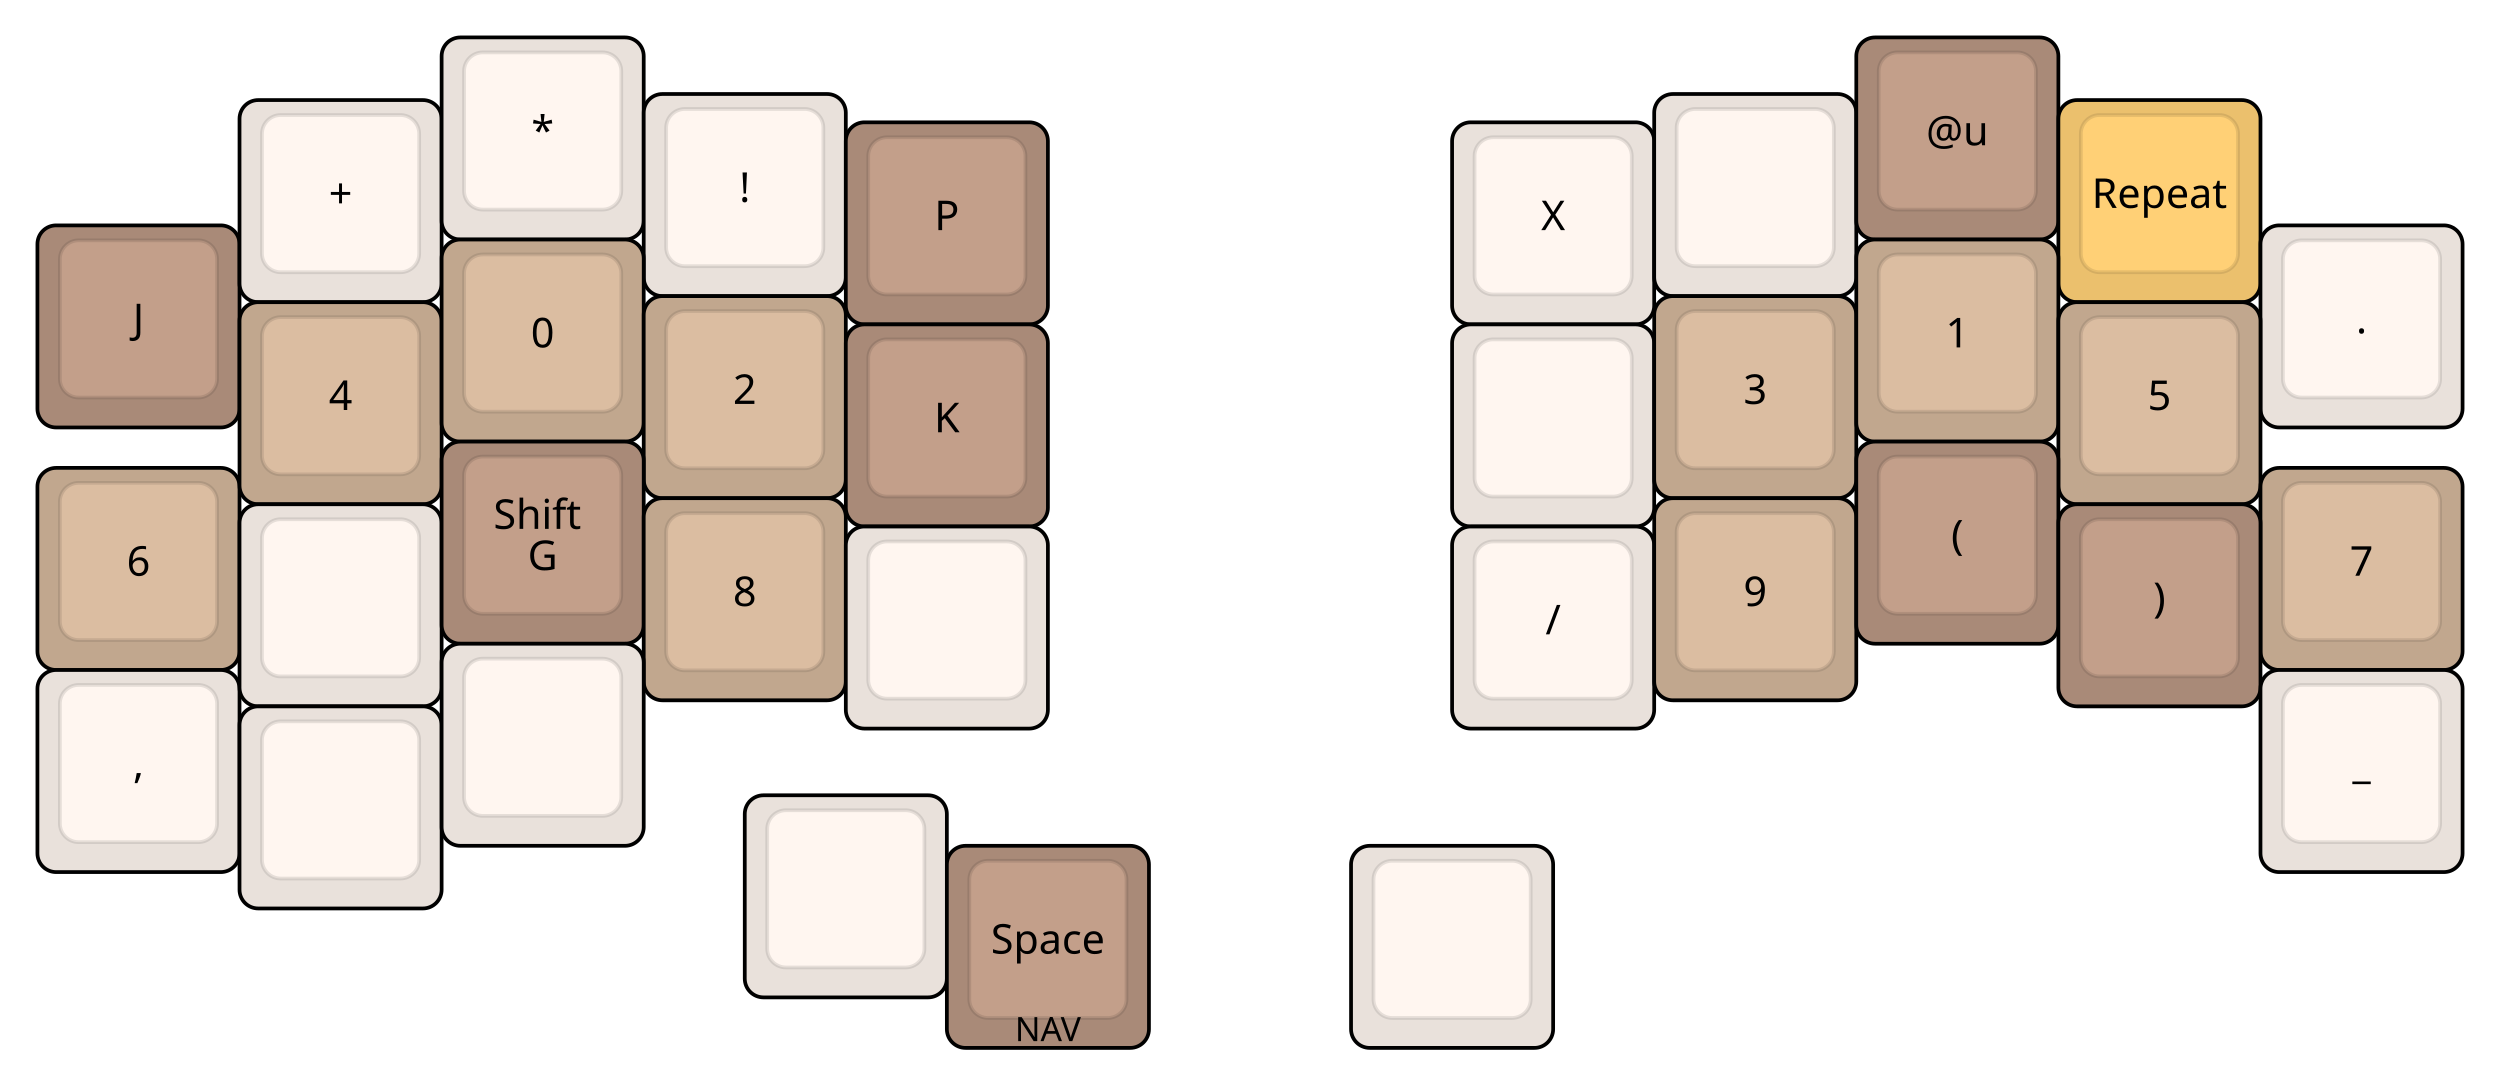
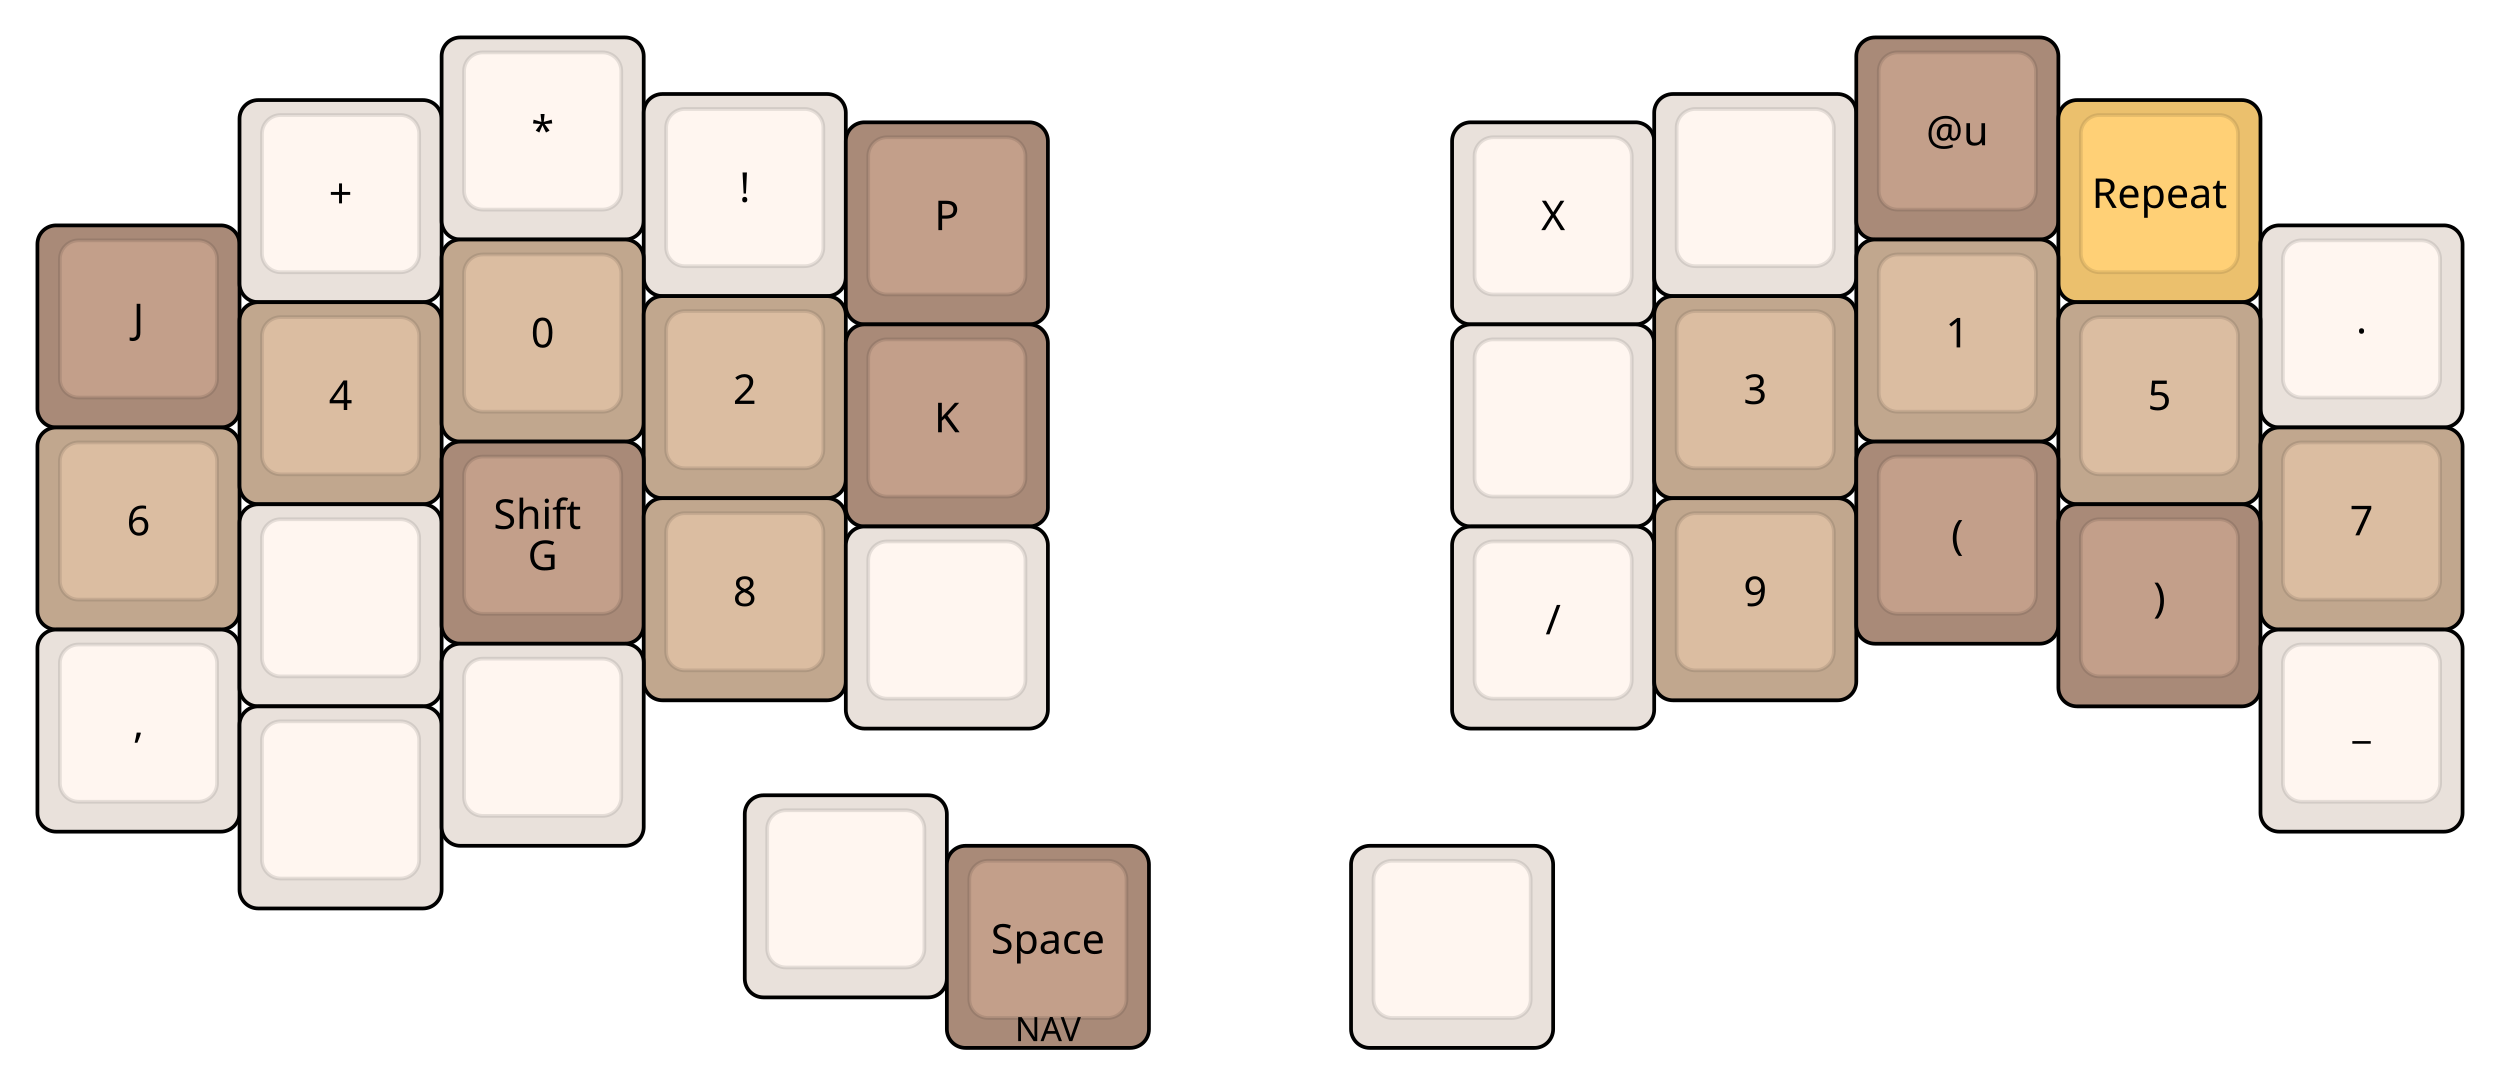
<svg xmlns="http://www.w3.org/2000/svg" width="668px" height="290x" viewBox="0 0 668 290">
  <style type="text/css">
    .keycap .border { stroke: black; stroke-width: 1; }
    .keycap .inner.border { stroke: rgba(0,0,0,.1); }
    .keycap { font-family: sans-serif; font-size: 11px}
    .keycap .sub { font-size: 9px}
  </style>
  <g class="keycap management">
    <rect x="10" y="60.22" width="54" height="54" rx="5" fill="#a98a78" class="outer border" />
    <rect x="16" y="64.22" width="42" height="42" rx="5" fill="#c39f8a" class="inner border" />
    <text x="37" y="85.22" text-anchor="middle" dominant-baseline="middle" class="main">
      <tspan x="37" dy="0">J</tspan>
    </text>
  </g>
  <g class="keycap blank">
    <rect x="64" y="26.74" width="54" height="54" rx="5" fill="#e9e1db" class="outer border" />
    <rect x="70" y="30.74" width="42" height="42" rx="5" fill="#fff6f0" class="inner border" />
    <text x="91" y="51.74" text-anchor="middle" dominant-baseline="middle" class="main">
      <tspan x="91" dy="0">+</tspan>
    </text>
  </g>
  <g class="keycap blank">
    <rect x="118" y="10" width="54" height="54" rx="5" fill="#e9e1db" class="outer border" />
    <rect x="124" y="14" width="42" height="42" rx="5" fill="#fff6f0" class="inner border" />
    <text x="145" y="35" text-anchor="middle" dominant-baseline="middle" class="main">
      <tspan x="145" dy="0">*</tspan>
    </text>
  </g>
  <g class="keycap blank">
    <rect x="172" y="25.12" width="54" height="54" rx="5" fill="#e9e1db" class="outer border" />
    <rect x="178" y="29.12" width="42" height="42" rx="5" fill="#fff6f0" class="inner border" />
    <text x="199" y="50.12" text-anchor="middle" dominant-baseline="middle" class="main">
      <tspan x="199" dy="0">!</tspan>
    </text>
  </g>
  <g class="keycap management">
    <rect x="226" y="32.68" width="54" height="54" rx="5" fill="#a98a78" class="outer border" />
    <rect x="232" y="36.68" width="42" height="42" rx="5" fill="#c39f8a" class="inner border" />
    <text x="253" y="57.68" text-anchor="middle" dominant-baseline="middle" class="main">
      <tspan x="253" dy="0">P</tspan>
    </text>
  </g>
  <g class="keycap blank">
    <rect x="388" y="32.68" width="54" height="54" rx="5" fill="#e9e1db" class="outer border" />
    <rect x="394" y="36.68" width="42" height="42" rx="5" fill="#fff6f0" class="inner border" />
    <text x="415" y="57.68" text-anchor="middle" dominant-baseline="middle" class="main">
      <tspan x="415" dy="0">X</tspan>
    </text>
  </g>
  <g class="keycap blank">
    <rect x="442" y="25.12" width="54" height="54" rx="5" fill="#e9e1db" class="outer border" />
    <rect x="448" y="29.12" width="42" height="42" rx="5" fill="#fff6f0" class="inner border" />
  </g>
  <g class="keycap management">
    <rect x="496" y="10" width="54" height="54" rx="5" fill="#a98a78" class="outer border" />
    <rect x="502" y="14" width="42" height="42" rx="5" fill="#c39f8a" class="inner border" />
    <text x="523" y="35" text-anchor="middle" dominant-baseline="middle" class="main">
      <tspan x="523" dy="0">@u</tspan>
    </text>
  </g>
  <g class="keycap special">
    <rect x="550" y="26.74" width="54" height="54" rx="5" fill="#ebc06d" class="outer border" />
    <rect x="556" y="30.74" width="42" height="42" rx="5" fill="#ffd076" class="inner border" />
    <text x="577" y="51.74" text-anchor="middle" dominant-baseline="middle" class="main">
      <tspan x="577" dy="0">Repeat</tspan>
    </text>
  </g>
  <g class="keycap blank">
    <rect x="604" y="60.22" width="54" height="54" rx="5" fill="#e9e1db" class="outer border" />
    <rect x="610" y="64.22" width="42" height="42" rx="5" fill="#fff6f0" class="inner border" />
    <text x="631" y="85.22" text-anchor="middle" dominant-baseline="middle" class="main">
      <tspan x="631" dy="0">.</tspan>
    </text>
  </g>
  <g class="keycap default">
-     <rect x="10" y="125.02" width="54" height="54" rx="5" fill="#c1a78e" class="outer border" />
-     <rect x="16" y="129.02" width="42" height="42" rx="5" fill="#dbbda1" class="inner border" />
-     <text x="37" y="150.02" text-anchor="middle" dominant-baseline="middle" class="main">
+     <rect x="10" y="114.22" width="54" height="54" rx="5" fill="#c1a78e" class="outer border" />
+     <rect x="16" y="118.22" width="42" height="42" rx="5" fill="#dbbda1" class="inner border" />
+     <text x="37" y="139.22" text-anchor="middle" dominant-baseline="middle" class="main">
      <tspan x="37" dy="0">6</tspan>
    </text>
  </g>
  <g class="keycap default">
    <rect x="64" y="80.74" width="54" height="54" rx="5" fill="#c1a78e" class="outer border" />
    <rect x="70" y="84.74" width="42" height="42" rx="5" fill="#dbbda1" class="inner border" />
    <text x="91" y="105.74" text-anchor="middle" dominant-baseline="middle" class="main">
      <tspan x="91" dy="0">4</tspan>
    </text>
  </g>
  <g class="keycap default">
    <rect x="118" y="64" width="54" height="54" rx="5" fill="#c1a78e" class="outer border" />
    <rect x="124" y="68" width="42" height="42" rx="5" fill="#dbbda1" class="inner border" />
    <text x="145" y="89" text-anchor="middle" dominant-baseline="middle" class="main">
      <tspan x="145" dy="0">0</tspan>
    </text>
  </g>
  <g class="keycap default">
    <rect x="172" y="79.12" width="54" height="54" rx="5" fill="#c1a78e" class="outer border" />
    <rect x="178" y="83.12" width="42" height="42" rx="5" fill="#dbbda1" class="inner border" />
    <text x="199" y="104.12" text-anchor="middle" dominant-baseline="middle" class="main">
      <tspan x="199" dy="0">2</tspan>
    </text>
  </g>
  <g class="keycap management">
    <rect x="226" y="86.68" width="54" height="54" rx="5" fill="#a98a78" class="outer border" />
    <rect x="232" y="90.68" width="42" height="42" rx="5" fill="#c39f8a" class="inner border" />
    <text x="253" y="111.68" text-anchor="middle" dominant-baseline="middle" class="main">
      <tspan x="253" dy="0">K</tspan>
    </text>
  </g>
  <g class="keycap blank">
    <rect x="388" y="86.68" width="54" height="54" rx="5" fill="#e9e1db" class="outer border" />
    <rect x="394" y="90.68" width="42" height="42" rx="5" fill="#fff6f0" class="inner border" />
  </g>
  <g class="keycap default">
    <rect x="442" y="79.12" width="54" height="54" rx="5" fill="#c1a78e" class="outer border" />
    <rect x="448" y="83.12" width="42" height="42" rx="5" fill="#dbbda1" class="inner border" />
    <text x="469" y="104.12" text-anchor="middle" dominant-baseline="middle" class="main">
      <tspan x="469" dy="0">3</tspan>
    </text>
  </g>
  <g class="keycap default">
    <rect x="496" y="64" width="54" height="54" rx="5" fill="#c1a78e" class="outer border" />
    <rect x="502" y="68" width="42" height="42" rx="5" fill="#dbbda1" class="inner border" />
    <text x="523" y="89" text-anchor="middle" dominant-baseline="middle" class="main">
      <tspan x="523" dy="0">1</tspan>
    </text>
  </g>
  <g class="keycap default">
    <rect x="550" y="80.74" width="54" height="54" rx="5" fill="#c1a78e" class="outer border" />
    <rect x="556" y="84.74" width="42" height="42" rx="5" fill="#dbbda1" class="inner border" />
    <text x="577" y="105.74" text-anchor="middle" dominant-baseline="middle" class="main">
      <tspan x="577" dy="0">5</tspan>
    </text>
  </g>
  <g class="keycap default">
-     <rect x="604" y="125.02" width="54" height="54" rx="5" fill="#c1a78e" class="outer border" />
-     <rect x="610" y="129.02" width="42" height="42" rx="5" fill="#dbbda1" class="inner border" />
-     <text x="631" y="150.02" text-anchor="middle" dominant-baseline="middle" class="main">
+     <rect x="604" y="114.22" width="54" height="54" rx="5" fill="#c1a78e" class="outer border" />
+     <rect x="610" y="118.22" width="42" height="42" rx="5" fill="#dbbda1" class="inner border" />
+     <text x="631" y="139.22" text-anchor="middle" dominant-baseline="middle" class="main">
      <tspan x="631" dy="0">7</tspan>
    </text>
  </g>
  <g class="keycap blank">
-     <rect x="10" y="179.02" width="54" height="54" rx="5" fill="#e9e1db" class="outer border" />
-     <rect x="16" y="183.02" width="42" height="42" rx="5" fill="#fff6f0" class="inner border" />
-     <text x="37" y="204.02" text-anchor="middle" dominant-baseline="middle" class="main">
+     <rect x="10" y="168.22" width="54" height="54" rx="5" fill="#e9e1db" class="outer border" />
+     <rect x="16" y="172.22" width="42" height="42" rx="5" fill="#fff6f0" class="inner border" />
+     <text x="37" y="193.22" text-anchor="middle" dominant-baseline="middle" class="main">
      <tspan x="37" dy="0">,</tspan>
    </text>
  </g>
  <g class="keycap blank">
    <rect x="64" y="134.74" width="54" height="54" rx="5" fill="#e9e1db" class="outer border" />
    <rect x="70" y="138.74" width="42" height="42" rx="5" fill="#fff6f0" class="inner border" />
  </g>
  <g class="keycap management">
    <rect x="118" y="118" width="54" height="54" rx="5" fill="#a98a78" class="outer border" />
    <rect x="124" y="122" width="42" height="42" rx="5" fill="#c39f8a" class="inner border" />
    <text x="145" y="137.5" text-anchor="middle" dominant-baseline="middle" class="main">
      <tspan x="145" dy="0">Shift</tspan>
      <tspan x="145" dy="11">G</tspan>
    </text>
  </g>
  <g class="keycap default">
    <rect x="172" y="133.12" width="54" height="54" rx="5" fill="#c1a78e" class="outer border" />
    <rect x="178" y="137.12" width="42" height="42" rx="5" fill="#dbbda1" class="inner border" />
    <text x="199" y="158.12" text-anchor="middle" dominant-baseline="middle" class="main">
      <tspan x="199" dy="0">8</tspan>
    </text>
  </g>
  <g class="keycap blank">
    <rect x="226" y="140.68" width="54" height="54" rx="5" fill="#e9e1db" class="outer border" />
    <rect x="232" y="144.68" width="42" height="42" rx="5" fill="#fff6f0" class="inner border" />
  </g>
  <g class="keycap blank">
    <rect x="388" y="140.68" width="54" height="54" rx="5" fill="#e9e1db" class="outer border" />
    <rect x="394" y="144.68" width="42" height="42" rx="5" fill="#fff6f0" class="inner border" />
    <text x="415" y="165.68" text-anchor="middle" dominant-baseline="middle" class="main">
      <tspan x="415" dy="0">/</tspan>
    </text>
  </g>
  <g class="keycap default">
    <rect x="442" y="133.12" width="54" height="54" rx="5" fill="#c1a78e" class="outer border" />
    <rect x="448" y="137.12" width="42" height="42" rx="5" fill="#dbbda1" class="inner border" />
    <text x="469" y="158.12" text-anchor="middle" dominant-baseline="middle" class="main">
      <tspan x="469" dy="0">9</tspan>
    </text>
  </g>
  <g class="keycap management">
    <rect x="496" y="118" width="54" height="54" rx="5" fill="#a98a78" class="outer border" />
    <rect x="502" y="122" width="42" height="42" rx="5" fill="#c39f8a" class="inner border" />
    <text x="523" y="143" text-anchor="middle" dominant-baseline="middle" class="main">
      <tspan x="523" dy="0">(</tspan>
    </text>
  </g>
  <g class="keycap management">
    <rect x="550" y="134.74" width="54" height="54" rx="5" fill="#a98a78" class="outer border" />
    <rect x="556" y="138.74" width="42" height="42" rx="5" fill="#c39f8a" class="inner border" />
    <text x="577" y="159.74" text-anchor="middle" dominant-baseline="middle" class="main">
      <tspan x="577" dy="0">)</tspan>
    </text>
  </g>
  <g class="keycap blank">
-     <rect x="604" y="179.02" width="54" height="54" rx="5" fill="#e9e1db" class="outer border" />
-     <rect x="610" y="183.02" width="42" height="42" rx="5" fill="#fff6f0" class="inner border" />
-     <text x="631" y="204.02" text-anchor="middle" dominant-baseline="middle" class="main">
+     <rect x="604" y="168.22" width="54" height="54" rx="5" fill="#e9e1db" class="outer border" />
+     <rect x="610" y="172.22" width="42" height="42" rx="5" fill="#fff6f0" class="inner border" />
+     <text x="631" y="193.22" text-anchor="middle" dominant-baseline="middle" class="main">
      <tspan x="631" dy="0">_</tspan>
    </text>
  </g>
  <g class="keycap blank">
    <rect x="64" y="188.74" width="54" height="54" rx="5" fill="#e9e1db" class="outer border" />
    <rect x="70" y="192.74" width="42" height="42" rx="5" fill="#fff6f0" class="inner border" />
  </g>
  <g class="keycap blank">
    <rect x="118" y="172" width="54" height="54" rx="5" fill="#e9e1db" class="outer border" />
    <rect x="124" y="176" width="42" height="42" rx="5" fill="#fff6f0" class="inner border" />
  </g>
  <g class="keycap blank">
    <rect x="199" y="212.5" width="54" height="54" rx="5" fill="#e9e1db" class="outer border" />
    <rect x="205" y="216.5" width="42" height="42" rx="5" fill="#fff6f0" class="inner border" />
  </g>
  <g class="keycap management">
    <rect x="253" y="226" width="54" height="54" rx="5" fill="#a98a78" class="outer border" />
    <rect x="259" y="230" width="42" height="42" rx="5" fill="#c39f8a" class="inner border" />
    <text x="280" y="251" text-anchor="middle" dominant-baseline="middle" class="main">
      <tspan x="280" dy="0">Space</tspan>
    </text>
    <text x="280" y="278.2" text-anchor="middle" class="sub">NAV</text>
  </g>
  <g class="keycap blank">
    <rect x="361" y="226" width="54" height="54" rx="5" fill="#e9e1db" class="outer border" />
    <rect x="367" y="230" width="42" height="42" rx="5" fill="#fff6f0" class="inner border" />
  </g>
</svg>
